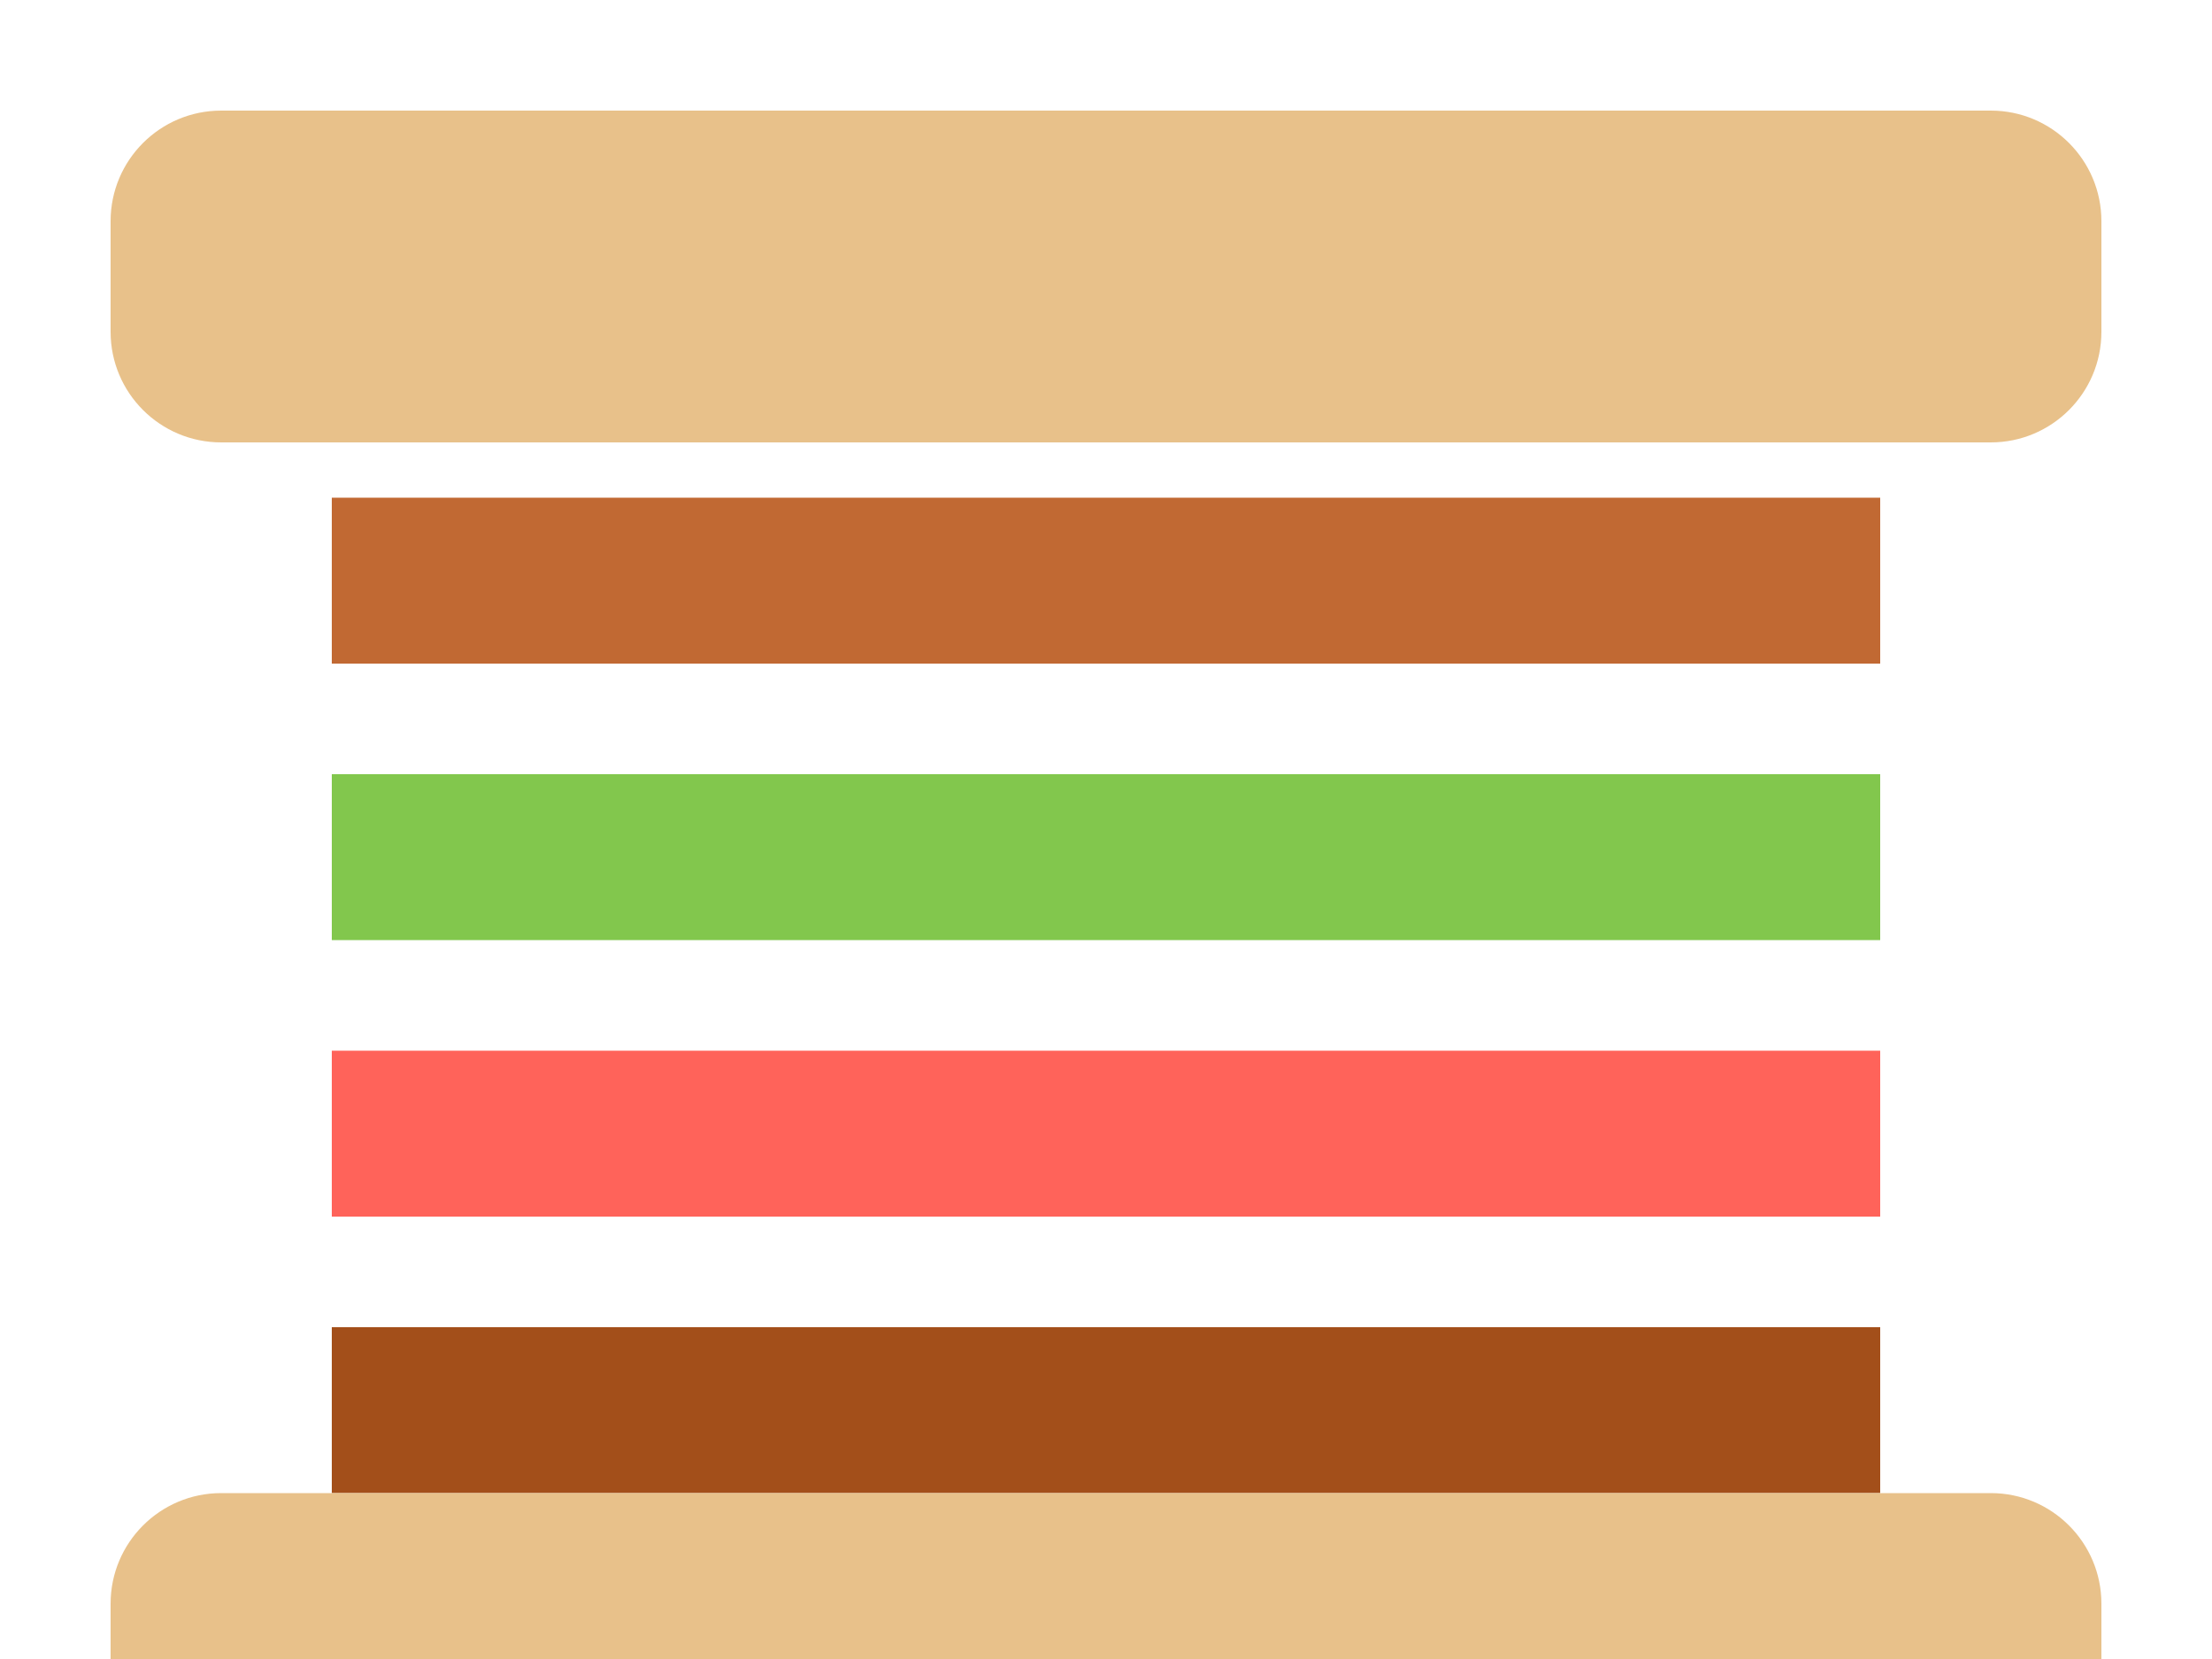
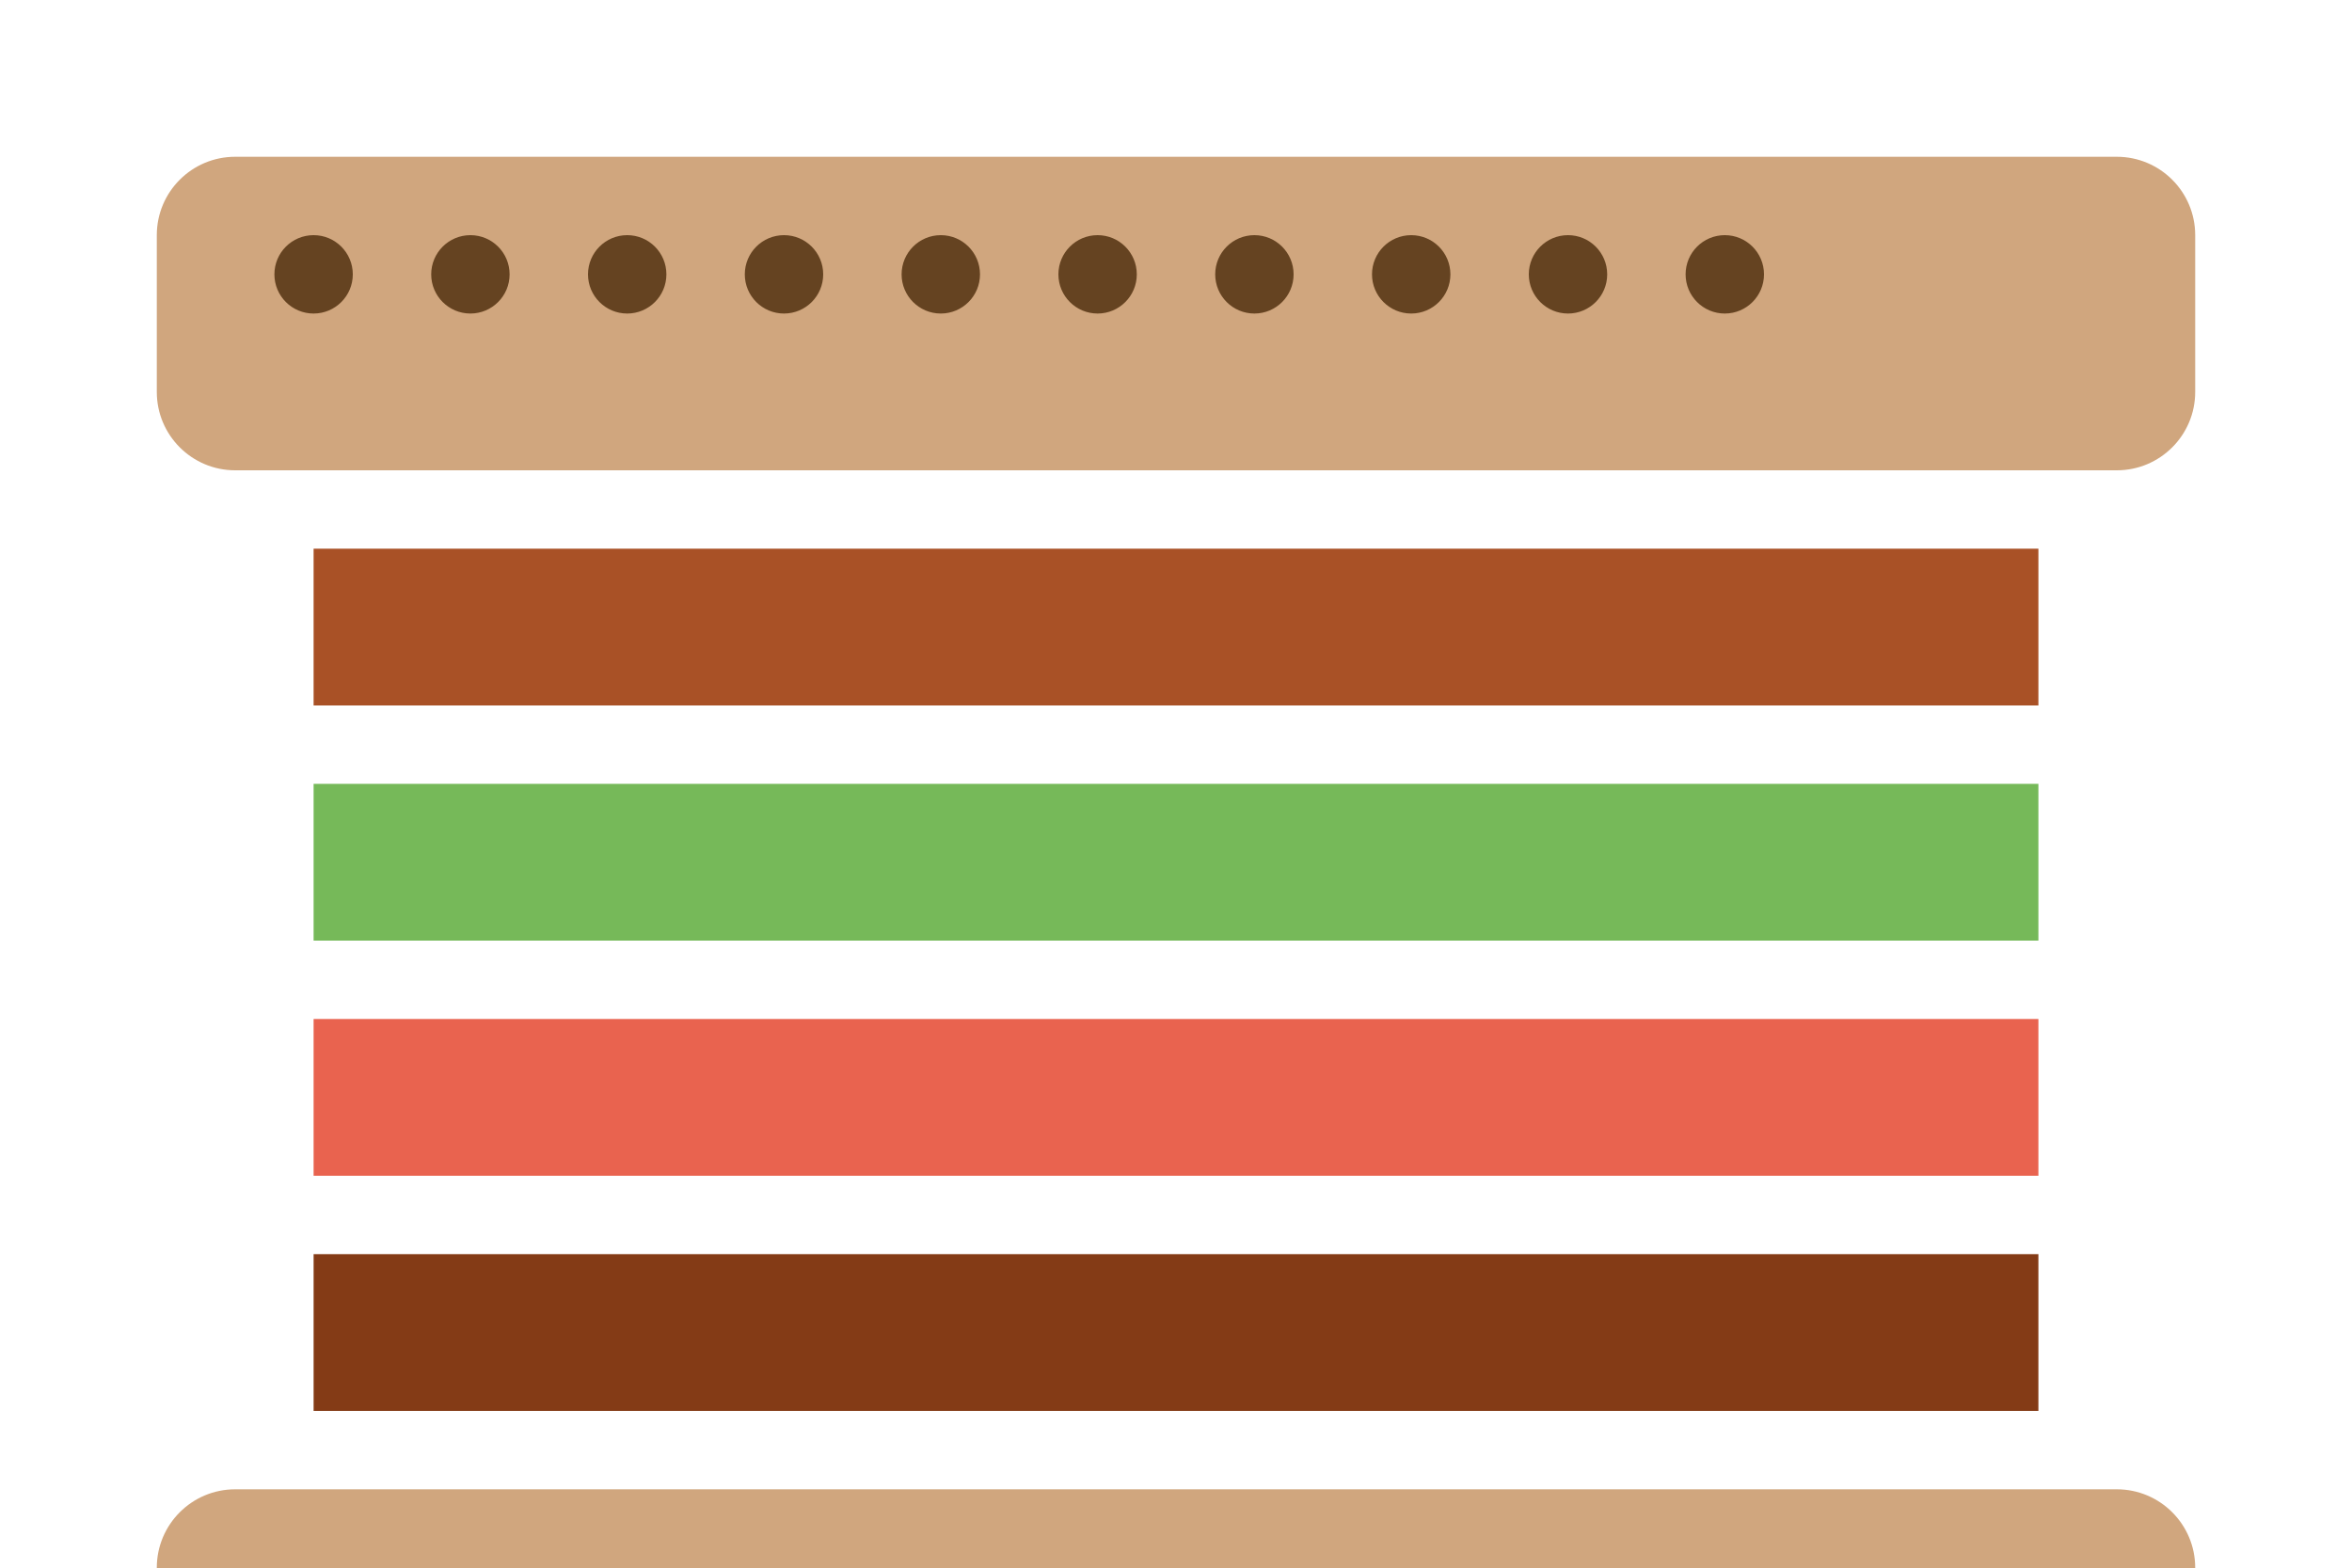
- <svg xmlns="http://www.w3.org/2000/svg" width="200" height="150">
-   <rect x="10" y="10" width="180" height="30" rx="10" ry="10" fill="#e8c18a" />
-   <rect x="30" y="45" width="140" height="15" fill="#c16933" />
-   <rect x="30" y="70" width="140" height="15" fill="#82c74d" />
-   <rect x="30" y="95" width="140" height="15" fill="#ff635a" />
-   <rect x="30" y="120" width="140" height="15" fill="#a34f1a" />
-   <rect x="10" y="135" width="180" height="30" rx="10" ry="10" fill="#e8c18a" />
+ <svg xmlns="http://www.w3.org/2000/svg" width="300" height="200">
+   <rect x="20" y="20" width="260" height="40" rx="10" ry="10" fill="#d0a67e" />
+   <rect x="40" y="70" width="220" height="20" fill="#a95126" />
+   <rect x="40" y="100" width="220" height="20" fill="#76b959" />
+   <rect x="40" y="130" width="220" height="20" fill="#e9634f" />
+   <rect x="40" y="160" width="220" height="20" fill="#843b16" />
+   <rect x="20" y="190" width="260" height="40" rx="10" ry="10" fill="#d0a67e" />
+   <circle cx="40" cy="35" r="5" fill="#654321" />
+   <circle cx="60" cy="35" r="5" fill="#654321" />
+   <circle cx="80" cy="35" r="5" fill="#654321" />
+   <circle cx="100" cy="35" r="5" fill="#654321" />
+   <circle cx="120" cy="35" r="5" fill="#654321" />
+   <circle cx="140" cy="35" r="5" fill="#654321" />
+   <circle cx="160" cy="35" r="5" fill="#654321" />
+   <circle cx="180" cy="35" r="5" fill="#654321" />
+   <circle cx="200" cy="35" r="5" fill="#654321" />
+   <circle cx="220" cy="35" r="5" fill="#654321" />
</svg>
